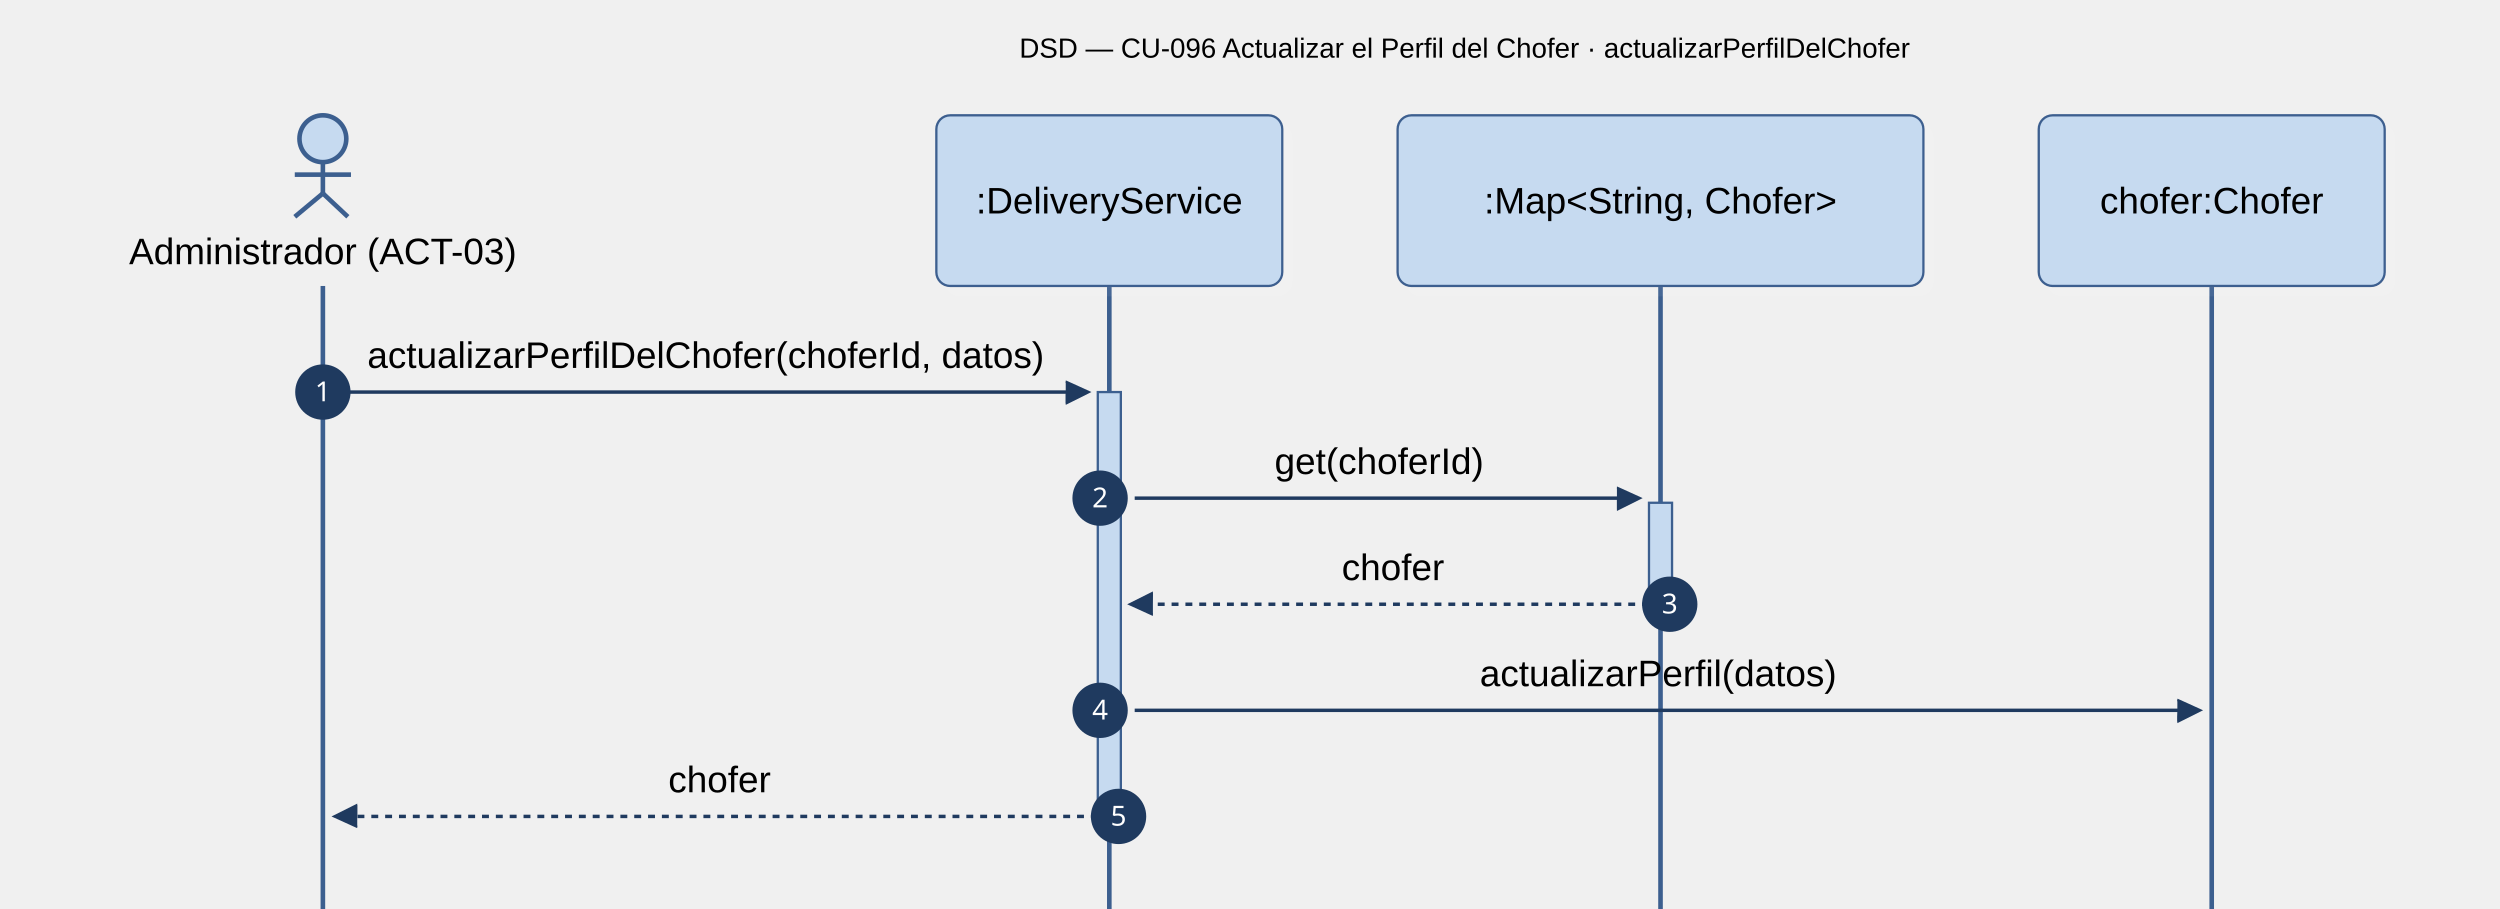
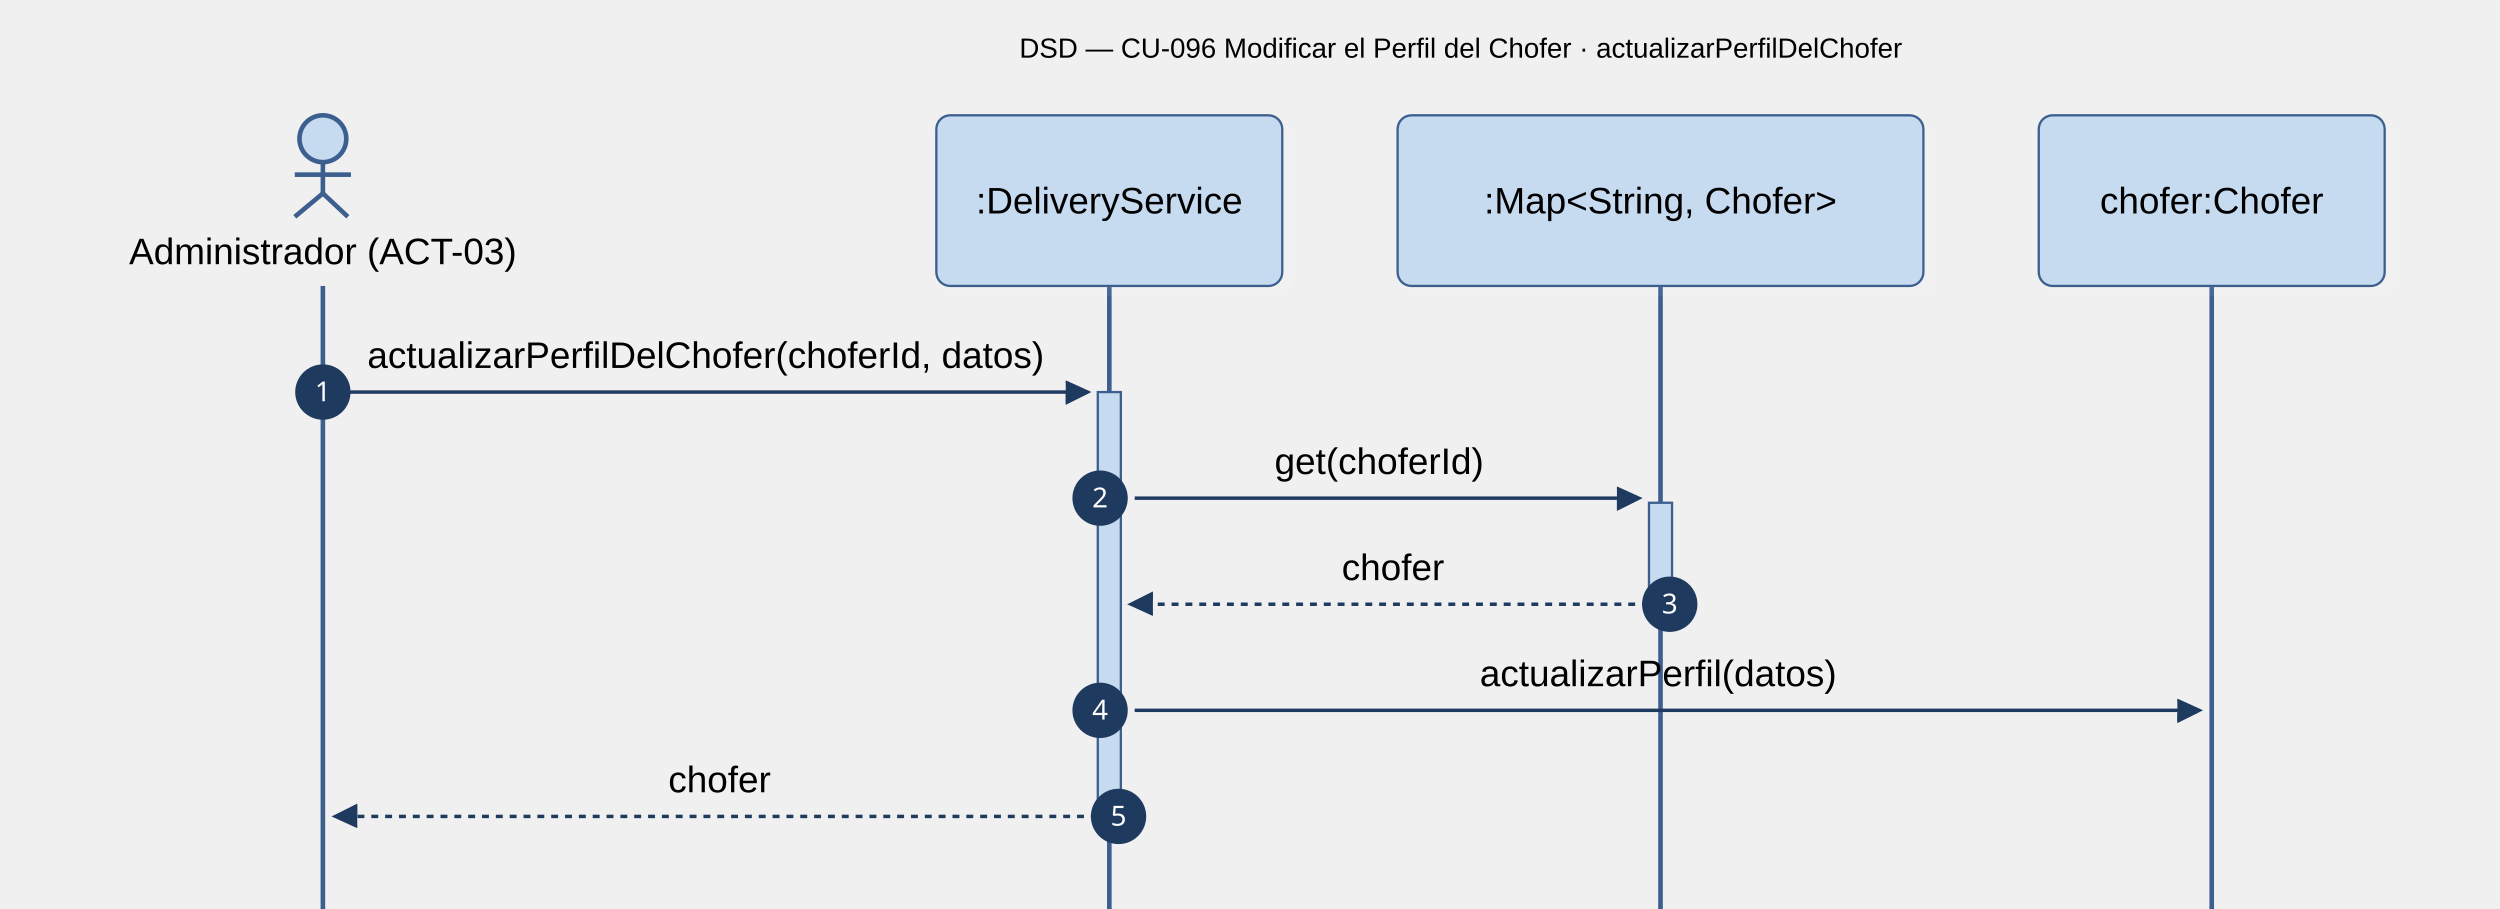
<svg xmlns="http://www.w3.org/2000/svg" id="my-svg" width="100%" style="max-width: 1084px; background-color: white;" viewBox="-50 -50 1084 394" role="graphics-document document" aria-roledescription="sequence">
  <g>
    <line id="actor3" x1="909" y1="74" x2="909" y2="2000" class="actor-line 200" stroke-width="0.5px" stroke="#999" name="CHO" data-et="life-line" data-id="CHO" />
    <g id="root-3" data-look="neo" data-et="participant" data-type="participant" data-id="CHO">
      <rect x="834" y="0" fill="#eaeaea" stroke="#666" width="150" height="74" name="CHO" rx="6" ry="6" class="actor actor-top" data-look="neo" filter="url(#my-svg-drop-shadow)" />
      <text x="909" y="37" dominant-baseline="central" alignment-baseline="central" class="actor actor-box" style="text-anchor: middle; font-size: 16px; font-weight: 400;">
        <tspan x="909" dy="0">chofer:Chofer</tspan>
      </text>
    </g>
  </g>
  <g>
    <line id="actor2" x1="670" y1="74" x2="670" y2="2000" class="actor-line 200" stroke-width="0.5px" stroke="#999" name="COL" data-et="life-line" data-id="COL" />
    <g id="root-2" data-look="neo" data-et="participant" data-type="participant" data-id="COL">
      <rect x="556" y="0" fill="#eaeaea" stroke="#666" width="228" height="74" name="COL" rx="6" ry="6" class="actor actor-top" data-look="neo" filter="url(#my-svg-drop-shadow)" />
      <text x="670" y="37" dominant-baseline="central" alignment-baseline="central" class="actor actor-box" style="text-anchor: middle; font-size: 16px; font-weight: 400;">
        <tspan x="670" dy="0">:Map&lt;String, Chofer&gt;</tspan>
      </text>
    </g>
  </g>
  <g>
    <line id="actor1" x1="431" y1="74" x2="431" y2="2000" class="actor-line 200" stroke-width="0.5px" stroke="#999" name="SRV" data-et="life-line" data-id="SRV" />
    <g id="root-1" data-look="neo" data-et="participant" data-type="participant" data-id="SRV">
      <rect x="356" y="0" fill="#eaeaea" stroke="#666" width="150" height="74" name="SRV" rx="6" ry="6" class="actor actor-top" data-look="neo" filter="url(#my-svg-drop-shadow)" />
      <text x="431" y="37" dominant-baseline="central" alignment-baseline="central" class="actor actor-box" style="text-anchor: middle; font-size: 16px; font-weight: 400;">
        <tspan x="431" dy="0">:DeliveryService</tspan>
      </text>
    </g>
  </g>
  <g>
    <line id="actor0" x1="90" y1="74" x2="90" y2="2000" class="actor-line 200" stroke-width="0.5px" stroke="#999" name="ADM" data-et="life-line" data-id="ADM" />
  </g>
  <style>#my-svg{font-family:Arial,Helvetica,sans-serif;font-size:12px;fill:#000000;}@keyframes edge-animation-frame{from{stroke-dashoffset:0;}}@keyframes dash{to{stroke-dashoffset:0;}}#my-svg .edge-animation-slow{stroke-dasharray:9,5!important;stroke-dashoffset:900;animation:dash 50s linear infinite;stroke-linecap:round;}#my-svg .edge-animation-fast{stroke-dasharray:9,5!important;stroke-dashoffset:900;animation:dash 20s linear infinite;stroke-linecap:round;}#my-svg .error-icon{fill:hsl(31.429, 58.333%, 90.882%);}#my-svg .error-text{fill:rgb(9.688, 22.604, 36.812);stroke:rgb(9.688, 22.604, 36.812);}#my-svg .edge-thickness-normal{stroke-width:1px;}#my-svg .edge-thickness-thick{stroke-width:3.5px;}#my-svg .edge-pattern-solid{stroke-dasharray:0;}#my-svg .edge-thickness-invisible{stroke-width:0;fill:none;}#my-svg .edge-pattern-dashed{stroke-dasharray:3;}#my-svg .edge-pattern-dotted{stroke-dasharray:2;}#my-svg .marker{fill:#1F3A5F;stroke:#1F3A5F;}#my-svg .marker.cross{stroke:#1F3A5F;}#my-svg svg{font-family:Arial,Helvetica,sans-serif;font-size:12px;}#my-svg p{margin:0;}#my-svg .actor{stroke:#3C5F8F;fill:#C6DAF0;stroke-width:1;}#my-svg rect.actor.outer-path[data-look="neo"]{filter:drop-shadow( 1px 2px 2px rgba(185,185,185,1));}#my-svg rect.note[data-look="neo"]{stroke:#3C5F8F;fill:#FFFFFF;filter:drop-shadow( 1px 2px 2px rgba(185,185,185,1));}#my-svg text.actor&gt;tspan{fill:#000000;stroke:none;}#my-svg .actor-line{stroke:#3C5F8F;}#my-svg .innerArc{stroke-width:1.5;stroke-dasharray:none;}#my-svg .messageLine0{stroke-width:1.5;stroke-dasharray:none;stroke:#1F3A5F;}#my-svg .messageLine1{stroke-width:1.5;stroke-dasharray:2,2;stroke:#1F3A5F;}#my-svg [id$="-arrowhead"] path{fill:#1F3A5F;stroke:#1F3A5F;}#my-svg .sequenceNumber{fill:#FFFFFF;}#my-svg [id$="-sequencenumber"]{fill:#1F3A5F;}#my-svg [id$="-crosshead"] path{fill:#1F3A5F;stroke:#1F3A5F;}#my-svg .messageText{fill:#000000;stroke:none;}#my-svg .labelBox{stroke:#3C5F8F;fill:#DCE6F2;filter:drop-shadow( 1px 2px 2px rgba(185,185,185,1));}#my-svg .labelText,#my-svg .labelText&gt;tspan{fill:#000000;stroke:none;}#my-svg .loopText,#my-svg .loopText&gt;tspan{fill:#000000;stroke:none;}#my-svg .sectionTitle,#my-svg .sectionTitle&gt;tspan{fill:#000000;stroke:none;}#my-svg .loopLine{stroke-width:2px;stroke-dasharray:2,2;stroke:#3C5F8F;fill:#3C5F8F;}#my-svg .note{stroke:#3C5F8F;fill:#FFFFFF;}#my-svg .noteText,#my-svg .noteText&gt;tspan{fill:#000000;stroke:none;}#my-svg .activation0{fill:#C6DAF0;stroke:#3C5F8F;}#my-svg .activation1{fill:#C6DAF0;stroke:#3C5F8F;}#my-svg .activation2{fill:#C6DAF0;stroke:#3C5F8F;}#my-svg .actorPopupMenu{position:absolute;}#my-svg .actorPopupMenuPanel{position:absolute;fill:#C6DAF0;box-shadow:0px 8px 16px 0px rgba(0,0,0,0.2);filter:drop-shadow(3px 5px 2px rgb(0 0 0 / 0.4));}#my-svg .actor-man circle,#my-svg line{fill:#C6DAF0;stroke-width:2px;}#my-svg g rect.rect{filter:drop-shadow( 1px 2px 2px rgba(185,185,185,1));stroke:#3C5F8F;}#my-svg .node .neo-node{stroke:#3C5F8F;}#my-svg [data-look="neo"].node rect,#my-svg [data-look="neo"].cluster rect,#my-svg [data-look="neo"].node polygon{stroke:url(#my-svg-gradient);filter:drop-shadow( 1px 2px 2px rgba(185,185,185,1));}#my-svg [data-look="neo"].swimlane.cluster rect{filter:none;}#my-svg [data-look="neo"].node path{stroke:url(#my-svg-gradient);stroke-width:1px;}#my-svg [data-look="neo"].node .outer-path{filter:drop-shadow( 1px 2px 2px rgba(185,185,185,1));}#my-svg [data-look="neo"].node .neo-line path{stroke:#3C5F8F;filter:none;}#my-svg [data-look="neo"].node circle{stroke:url(#my-svg-gradient);filter:drop-shadow( 1px 2px 2px rgba(185,185,185,1));}#my-svg [data-look="neo"].node circle .state-start{fill:#000000;}#my-svg [data-look="neo"].icon-shape .icon{fill:url(#my-svg-gradient);filter:drop-shadow( 1px 2px 2px rgba(185,185,185,1));}#my-svg [data-look="neo"].icon-shape .icon-neo path{stroke:url(#my-svg-gradient);filter:drop-shadow( 1px 2px 2px rgba(185,185,185,1));}#my-svg :root{--mermaid-font-family:"trebuchet ms",verdana,arial,sans-serif;}</style>
  <g />
  <defs>
    <symbol id="my-svg-computer" width="24" height="24">
      <path transform="scale(.5)" d="M2 2v13h20v-13h-20zm18 11h-16v-9h16v9zm-10.228 6l.466-1h3.524l.467 1h-4.457zm14.228 3h-24l2-6h2.104l-1.33 4h18.45l-1.297-4h2.073l2 6zm-5-10h-14v-7h14v7z" />
    </symbol>
  </defs>
  <defs>
    <symbol id="my-svg-database" fill-rule="evenodd" clip-rule="evenodd">
      <path transform="scale(.5)" d="M12.258.001l.256.004.255.005.253.008.251.01.249.012.247.015.246.016.242.019.241.02.239.023.236.024.233.027.231.028.229.031.225.032.223.034.22.036.217.038.214.04.211.041.208.043.205.045.201.046.198.048.194.05.191.051.187.053.183.054.18.056.175.057.172.059.168.06.163.061.16.063.155.064.15.066.074.033.073.033.071.034.07.034.069.035.068.035.067.035.066.035.064.036.064.036.062.036.06.036.06.037.058.037.058.037.055.038.055.038.053.038.052.038.051.039.05.039.048.039.047.039.045.04.044.04.043.04.041.04.04.041.039.041.037.041.036.041.034.041.033.042.032.042.03.042.029.042.027.042.026.043.024.043.023.043.021.043.02.043.018.044.017.043.015.044.013.044.012.044.011.045.009.044.007.045.006.045.004.045.002.045.001.045v17l-.001.045-.002.045-.004.045-.006.045-.007.045-.009.044-.011.045-.012.044-.013.044-.015.044-.017.043-.018.044-.02.043-.021.043-.023.043-.024.043-.026.043-.027.042-.029.042-.03.042-.032.042-.033.042-.034.041-.036.041-.037.041-.039.041-.04.041-.041.04-.043.04-.044.04-.045.04-.047.039-.048.039-.05.039-.051.039-.052.038-.053.038-.055.038-.055.038-.058.037-.058.037-.06.037-.06.036-.062.036-.064.036-.064.036-.066.035-.067.035-.068.035-.069.035-.07.034-.071.034-.073.033-.074.033-.15.066-.155.064-.16.063-.163.061-.168.06-.172.059-.175.057-.18.056-.183.054-.187.053-.191.051-.194.05-.198.048-.201.046-.205.045-.208.043-.211.041-.214.04-.217.038-.22.036-.223.034-.225.032-.229.031-.231.028-.233.027-.236.024-.239.023-.241.02-.242.019-.246.016-.247.015-.249.012-.251.01-.253.008-.255.005-.256.004-.258.001-.258-.001-.256-.004-.255-.005-.253-.008-.251-.01-.249-.012-.247-.015-.245-.016-.243-.019-.241-.02-.238-.023-.236-.024-.234-.027-.231-.028-.228-.031-.226-.032-.223-.034-.22-.036-.217-.038-.214-.04-.211-.041-.208-.043-.204-.045-.201-.046-.198-.048-.195-.05-.19-.051-.187-.053-.184-.054-.179-.056-.176-.057-.172-.059-.167-.06-.164-.061-.159-.063-.155-.064-.151-.066-.074-.033-.072-.033-.072-.034-.07-.034-.069-.035-.068-.035-.067-.035-.066-.035-.064-.036-.063-.036-.062-.036-.061-.036-.06-.037-.058-.037-.057-.037-.056-.038-.055-.038-.053-.038-.052-.038-.051-.039-.049-.039-.049-.039-.046-.039-.046-.04-.044-.04-.043-.04-.041-.04-.04-.041-.039-.041-.037-.041-.036-.041-.034-.041-.033-.042-.032-.042-.03-.042-.029-.042-.027-.042-.026-.043-.024-.043-.023-.043-.021-.043-.02-.043-.018-.044-.017-.043-.015-.044-.013-.044-.012-.044-.011-.045-.009-.044-.007-.045-.006-.045-.004-.045-.002-.045-.001-.045v-17l.001-.045.002-.045.004-.045.006-.045.007-.045.009-.044.011-.045.012-.044.013-.044.015-.044.017-.043.018-.044.02-.043.021-.043.023-.043.024-.043.026-.043.027-.042.029-.042.03-.042.032-.042.033-.042.034-.041.036-.041.037-.041.039-.041.04-.041.041-.04.043-.04.044-.04.046-.04.046-.039.049-.039.049-.039.051-.039.052-.038.053-.038.055-.038.056-.038.057-.037.058-.037.06-.037.061-.036.062-.036.063-.036.064-.036.066-.035.067-.035.068-.035.069-.035.07-.034.072-.034.072-.033.074-.033.151-.066.155-.064.159-.063.164-.061.167-.06.172-.059.176-.057.179-.056.184-.054.187-.053.19-.051.195-.05.198-.048.201-.046.204-.045.208-.043.211-.041.214-.04.217-.038.22-.036.223-.034.226-.032.228-.031.231-.028.234-.027.236-.024.238-.023.241-.02.243-.019.245-.016.247-.015.249-.012.251-.01.253-.008.255-.005.256-.004.258-.001.258.001zm-9.258 20.499v.01l.001.021.003.021.004.022.005.021.006.022.007.022.009.023.01.022.011.023.012.023.013.023.015.023.016.024.017.023.018.024.019.024.021.024.022.025.023.024.024.025.052.049.056.05.061.051.066.051.07.051.075.051.079.052.084.052.088.052.092.052.097.052.102.051.105.052.11.052.114.051.119.051.123.051.127.05.131.05.135.05.139.048.144.049.147.047.152.047.155.047.16.045.163.045.167.043.171.043.176.041.178.041.183.039.187.039.19.037.194.035.197.035.202.033.204.031.209.03.212.029.216.027.219.025.222.024.226.021.23.02.233.018.236.016.24.015.243.012.246.01.249.008.253.005.256.004.259.001.26-.001.257-.004.254-.005.25-.008.247-.011.244-.012.241-.014.237-.016.233-.018.231-.021.226-.021.224-.024.22-.026.216-.027.212-.028.21-.031.205-.031.202-.034.198-.034.194-.036.191-.037.187-.039.183-.04.179-.04.175-.042.172-.043.168-.044.163-.045.16-.046.155-.046.152-.047.148-.048.143-.049.139-.049.136-.05.131-.05.126-.05.123-.051.118-.052.114-.051.11-.052.106-.052.101-.052.096-.052.092-.052.088-.053.083-.051.079-.052.074-.052.07-.051.065-.051.06-.051.056-.05.051-.05.023-.024.023-.025.021-.024.02-.024.019-.024.018-.024.017-.024.015-.023.014-.024.013-.023.012-.023.01-.023.01-.022.008-.022.006-.022.006-.022.004-.022.004-.021.001-.021.001-.021v-4.127l-.077.055-.08.053-.083.054-.085.053-.087.052-.09.052-.093.051-.095.05-.097.05-.1.049-.102.049-.105.048-.106.047-.109.047-.111.046-.114.045-.115.045-.118.044-.12.043-.122.042-.124.042-.126.041-.128.04-.13.04-.132.038-.134.038-.135.037-.138.037-.139.035-.142.035-.143.034-.144.033-.147.032-.148.031-.15.03-.151.03-.153.029-.154.027-.156.027-.158.026-.159.025-.161.024-.162.023-.163.022-.165.021-.166.02-.167.019-.169.018-.169.017-.171.016-.173.015-.173.014-.175.013-.175.012-.177.011-.178.01-.179.008-.179.008-.181.006-.182.005-.182.004-.184.003-.184.002h-.37l-.184-.002-.184-.003-.182-.004-.182-.005-.181-.006-.179-.008-.179-.008-.178-.01-.176-.011-.176-.012-.175-.013-.173-.014-.172-.015-.171-.016-.17-.017-.169-.018-.167-.019-.166-.02-.165-.021-.163-.022-.162-.023-.161-.024-.159-.025-.157-.026-.156-.027-.155-.027-.153-.029-.151-.03-.15-.03-.148-.031-.146-.032-.145-.033-.143-.034-.141-.035-.14-.035-.137-.037-.136-.037-.134-.038-.132-.038-.13-.04-.128-.04-.126-.041-.124-.042-.122-.042-.12-.044-.117-.043-.116-.045-.113-.045-.112-.046-.109-.047-.106-.047-.105-.048-.102-.049-.1-.049-.097-.05-.095-.05-.093-.052-.09-.051-.087-.052-.085-.053-.083-.054-.08-.054-.077-.054v4.127zm0-5.654v.011l.001.021.003.021.004.021.005.022.006.022.007.022.009.022.01.022.011.023.012.023.013.023.015.024.016.023.017.024.018.024.019.024.021.024.022.024.023.025.024.024.052.05.056.05.061.05.066.051.07.051.075.052.079.051.084.052.088.052.092.052.097.052.102.052.105.052.11.051.114.051.119.052.123.05.127.051.131.05.135.049.139.049.144.048.147.048.152.047.155.046.16.045.163.045.167.044.171.042.176.042.178.04.183.04.187.038.19.037.194.036.197.034.202.033.204.032.209.03.212.028.216.027.219.025.222.024.226.022.23.02.233.018.236.016.24.014.243.012.246.01.249.008.253.006.256.003.259.001.26-.001.257-.003.254-.006.25-.008.247-.01.244-.012.241-.015.237-.016.233-.018.231-.02.226-.022.224-.024.22-.025.216-.027.212-.029.21-.03.205-.032.202-.033.198-.035.194-.036.191-.037.187-.039.183-.039.179-.041.175-.042.172-.043.168-.044.163-.045.16-.045.155-.047.152-.047.148-.048.143-.048.139-.05.136-.049.131-.05.126-.051.123-.051.118-.051.114-.052.11-.052.106-.052.101-.052.096-.052.092-.052.088-.052.083-.052.079-.052.074-.051.07-.052.065-.051.06-.05.056-.051.051-.049.023-.025.023-.024.021-.025.02-.024.019-.024.018-.024.017-.024.015-.023.014-.023.013-.024.012-.022.01-.023.01-.023.008-.022.006-.022.006-.022.004-.021.004-.022.001-.021.001-.021v-4.139l-.077.054-.08.054-.083.054-.085.052-.087.053-.09.051-.093.051-.095.051-.097.05-.1.049-.102.049-.105.048-.106.047-.109.047-.111.046-.114.045-.115.044-.118.044-.12.044-.122.042-.124.042-.126.041-.128.04-.13.039-.132.039-.134.038-.135.037-.138.036-.139.036-.142.035-.143.033-.144.033-.147.033-.148.031-.15.03-.151.03-.153.028-.154.028-.156.027-.158.026-.159.025-.161.024-.162.023-.163.022-.165.021-.166.02-.167.019-.169.018-.169.017-.171.016-.173.015-.173.014-.175.013-.175.012-.177.011-.178.009-.179.009-.179.007-.181.007-.182.005-.182.004-.184.003-.184.002h-.37l-.184-.002-.184-.003-.182-.004-.182-.005-.181-.007-.179-.007-.179-.009-.178-.009-.176-.011-.176-.012-.175-.013-.173-.014-.172-.015-.171-.016-.17-.017-.169-.018-.167-.019-.166-.02-.165-.021-.163-.022-.162-.023-.161-.024-.159-.025-.157-.026-.156-.027-.155-.028-.153-.028-.151-.03-.15-.03-.148-.031-.146-.033-.145-.033-.143-.033-.141-.035-.14-.036-.137-.036-.136-.037-.134-.038-.132-.039-.13-.039-.128-.04-.126-.041-.124-.042-.122-.043-.12-.043-.117-.044-.116-.044-.113-.046-.112-.046-.109-.046-.106-.047-.105-.048-.102-.049-.1-.049-.097-.05-.095-.051-.093-.051-.09-.051-.087-.053-.085-.052-.083-.054-.08-.054-.077-.054v4.139zm0-5.666v.011l.001.02.003.022.004.021.005.022.006.021.007.022.009.023.01.022.011.023.012.023.013.023.015.023.016.024.017.024.018.023.019.024.021.025.022.024.023.024.024.025.052.05.056.05.061.05.066.051.07.051.075.052.079.051.084.052.088.052.092.052.097.052.102.052.105.051.11.052.114.051.119.051.123.051.127.05.131.05.135.05.139.049.144.048.147.048.152.047.155.046.16.045.163.045.167.043.171.043.176.042.178.04.183.04.187.038.19.037.194.036.197.034.202.033.204.032.209.03.212.028.216.027.219.025.222.024.226.021.23.02.233.018.236.017.24.014.243.012.246.01.249.008.253.006.256.003.259.001.26-.001.257-.003.254-.006.25-.008.247-.01.244-.013.241-.014.237-.016.233-.018.231-.02.226-.022.224-.024.22-.025.216-.027.212-.029.21-.03.205-.032.202-.033.198-.035.194-.036.191-.037.187-.039.183-.039.179-.041.175-.042.172-.043.168-.044.163-.045.16-.045.155-.047.152-.047.148-.048.143-.049.139-.049.136-.049.131-.051.126-.05.123-.051.118-.052.114-.051.11-.052.106-.052.101-.052.096-.052.092-.052.088-.052.083-.052.079-.052.074-.052.07-.051.065-.051.06-.051.056-.05.051-.049.023-.025.023-.025.021-.024.02-.024.019-.024.018-.024.017-.024.015-.023.014-.024.013-.023.012-.023.01-.022.01-.023.008-.022.006-.022.006-.022.004-.022.004-.021.001-.021.001-.021v-4.153l-.077.054-.08.054-.083.053-.085.053-.087.053-.09.051-.093.051-.095.051-.097.05-.1.049-.102.048-.105.048-.106.048-.109.046-.111.046-.114.046-.115.044-.118.044-.12.043-.122.043-.124.042-.126.041-.128.04-.13.039-.132.039-.134.038-.135.037-.138.036-.139.036-.142.034-.143.034-.144.033-.147.032-.148.032-.15.03-.151.03-.153.028-.154.028-.156.027-.158.026-.159.024-.161.024-.162.023-.163.023-.165.021-.166.02-.167.019-.169.018-.169.017-.171.016-.173.015-.173.014-.175.013-.175.012-.177.01-.178.01-.179.009-.179.007-.181.006-.182.006-.182.004-.184.003-.184.001-.185.001-.185-.001-.184-.001-.184-.003-.182-.004-.182-.006-.181-.006-.179-.007-.179-.009-.178-.01-.176-.01-.176-.012-.175-.013-.173-.014-.172-.015-.171-.016-.17-.017-.169-.018-.167-.019-.166-.02-.165-.021-.163-.023-.162-.023-.161-.024-.159-.024-.157-.026-.156-.027-.155-.028-.153-.028-.151-.03-.15-.03-.148-.032-.146-.032-.145-.033-.143-.034-.141-.034-.14-.036-.137-.036-.136-.037-.134-.038-.132-.039-.13-.039-.128-.041-.126-.041-.124-.041-.122-.043-.12-.043-.117-.044-.116-.044-.113-.046-.112-.046-.109-.046-.106-.048-.105-.048-.102-.048-.1-.05-.097-.049-.095-.051-.093-.051-.09-.052-.087-.052-.085-.053-.083-.053-.08-.054-.077-.054v4.153zm8.74-8.179l-.257.004-.254.005-.25.008-.247.011-.244.012-.241.014-.237.016-.233.018-.231.021-.226.022-.224.023-.22.026-.216.027-.212.028-.21.031-.205.032-.202.033-.198.034-.194.036-.191.038-.187.038-.183.04-.179.041-.175.042-.172.043-.168.043-.163.045-.16.046-.155.046-.152.048-.148.048-.143.048-.139.049-.136.05-.131.05-.126.051-.123.051-.118.051-.114.052-.11.052-.106.052-.101.052-.096.052-.092.052-.088.052-.083.052-.079.052-.074.051-.07.052-.065.051-.06.05-.056.05-.051.05-.023.025-.023.024-.021.024-.02.025-.019.024-.018.024-.017.023-.015.024-.014.023-.013.023-.012.023-.01.023-.01.022-.008.022-.006.023-.006.021-.004.022-.004.021-.001.021-.001.021.001.021.001.021.004.021.004.022.006.021.006.023.008.022.01.022.01.023.012.023.013.023.014.023.015.024.017.023.018.024.019.024.02.025.021.024.023.024.023.025.051.05.056.05.06.05.065.051.07.052.074.051.079.052.083.052.088.052.092.052.096.052.101.052.106.052.11.052.114.052.118.051.123.051.126.051.131.05.136.05.139.049.143.048.148.048.152.048.155.046.16.046.163.045.168.043.172.043.175.042.179.041.183.04.187.038.191.038.194.036.198.034.202.033.205.032.21.031.212.028.216.027.22.026.224.023.226.022.231.021.233.018.237.016.241.014.244.012.247.011.25.008.254.005.257.004.26.001.26-.001.257-.004.254-.005.25-.008.247-.011.244-.012.241-.014.237-.016.233-.018.231-.021.226-.022.224-.023.22-.026.216-.027.212-.028.21-.031.205-.032.202-.033.198-.034.194-.036.191-.038.187-.038.183-.04.179-.041.175-.042.172-.043.168-.043.163-.045.16-.046.155-.046.152-.048.148-.048.143-.048.139-.049.136-.05.131-.05.126-.051.123-.051.118-.051.114-.052.11-.052.106-.052.101-.052.096-.052.092-.052.088-.052.083-.052.079-.052.074-.051.07-.052.065-.051.06-.05.056-.05.051-.05.023-.025.023-.024.021-.024.02-.025.019-.024.018-.024.017-.023.015-.024.014-.023.013-.023.012-.023.01-.023.01-.022.008-.022.006-.023.006-.021.004-.022.004-.021.001-.021.001-.021-.001-.021-.001-.021-.004-.021-.004-.022-.006-.021-.006-.023-.008-.022-.01-.022-.01-.023-.012-.023-.013-.023-.014-.023-.015-.024-.017-.023-.018-.024-.019-.024-.02-.025-.021-.024-.023-.024-.023-.025-.051-.05-.056-.05-.06-.05-.065-.051-.07-.052-.074-.051-.079-.052-.083-.052-.088-.052-.092-.052-.096-.052-.101-.052-.106-.052-.11-.052-.114-.052-.118-.051-.123-.051-.126-.051-.131-.05-.136-.05-.139-.049-.143-.048-.148-.048-.152-.048-.155-.046-.16-.046-.163-.045-.168-.043-.172-.043-.175-.042-.179-.041-.183-.04-.187-.038-.191-.038-.194-.036-.198-.034-.202-.033-.205-.032-.21-.031-.212-.028-.216-.027-.22-.026-.224-.023-.226-.022-.231-.021-.233-.018-.237-.016-.241-.014-.244-.012-.247-.011-.25-.008-.254-.005-.257-.004-.26-.001-.26.001z" />
    </symbol>
  </defs>
  <defs>
    <symbol id="my-svg-clock" width="24" height="24">
      <path transform="scale(.5)" d="M12 2c5.514 0 10 4.486 10 10s-4.486 10-10 10-10-4.486-10-10 4.486-10 10-10zm0-2c-6.627 0-12 5.373-12 12s5.373 12 12 12 12-5.373 12-12-5.373-12-12-12zm5.848 12.459c.202.038.202.333.001.372-1.907.361-6.045 1.111-6.547 1.111-.719 0-1.301-.582-1.301-1.301 0-.512.77-5.447 1.125-7.445.034-.192.312-.181.343.014l.985 6.238 5.394 1.011z" />
    </symbol>
  </defs>
  <defs>
    <marker id="my-svg-arrowhead" refX="7.9" refY="5" markerUnits="userSpaceOnUse" markerWidth="12" markerHeight="12" orient="auto-start-reverse">
      <path d="M -1 0 L 10 5 L 0 10 z" />
    </marker>
  </defs>
  <defs>
    <marker id="my-svg-crosshead" markerWidth="15" markerHeight="8" orient="auto" refX="4" refY="4.5">
      <path fill="none" stroke="#000000" stroke-width="1pt" d="M 1,2 L 6,7 M 6,2 L 1,7" style="stroke-dasharray: 0, 0;" />
    </marker>
  </defs>
  <defs>
    <marker id="my-svg-filled-head" refX="15.5" refY="7" markerWidth="20" markerHeight="28" orient="auto">
      <path d="M 18,7 L9,13 L14,7 L9,1 Z" />
    </marker>
  </defs>
  <defs>
    <marker id="my-svg-sequencenumber" refX="15" refY="15" markerWidth="60" markerHeight="40" orient="auto">
      <circle cx="15" cy="15" r="6" />
    </marker>
  </defs>
  <defs>
    <marker id="my-svg-solidTopArrowHead" refX="7.9" refY="7.25" markerUnits="userSpaceOnUse" markerWidth="12" markerHeight="12" orient="auto-start-reverse">
      <path d="M 0 0 L 10 8 L 0 8 z" />
    </marker>
  </defs>
  <defs>
    <marker id="my-svg-solidBottomArrowHead" refX="7.9" refY="0.75" markerUnits="userSpaceOnUse" markerWidth="12" markerHeight="12" orient="auto-start-reverse">
      <path d="M 0 0 L 10 0 L 0 8 z" />
    </marker>
  </defs>
  <defs>
    <marker id="my-svg-stickTopArrowHead" refX="7.5" refY="7" markerUnits="userSpaceOnUse" markerWidth="12" markerHeight="12" orient="auto-start-reverse">
      <path d="M 0 0 L 7 7" stroke="black" stroke-width="1.5" fill="none" />
    </marker>
  </defs>
  <defs>
    <marker id="my-svg-stickBottomArrowHead" refX="7.5" refY="0" markerUnits="userSpaceOnUse" markerWidth="12" markerHeight="12" orient="auto-start-reverse">
      <path d="M 0 7 L 7 0" stroke="black" stroke-width="1.5" fill="none" />
    </marker>
  </defs>
  <defs>
    <filter id="my-svg-drop-shadow" height="130%" width="130%">
      <feDropShadow dx="4" dy="4" stdDeviation="0" flood-opacity="0.06" flood-color="#FFFFFF" />
    </filter>
  </defs>
  <g>
    <rect x="426" y="120" fill="#EDF2AE" stroke="#666" width="10" height="184" class="activation0" data-look="neo" />
  </g>
  <g>
    <rect x="665" y="168" fill="#EDF2AE" stroke="#666" width="10" height="44" class="activation0" data-look="neo" />
  </g>
  <g class="actor-man actor-top" name="ADM" data-et="participant" data-type="actor" data-id="ADM" style="stroke: rgb(60, 95, 143);">
    <line id="actor-man-torso0" x1="90" y1="20.308" x2="90" y2="33.846" />
    <line id="actor-man-arms0" x1="77.815" y1="25.723" x2="102.185" y2="25.723" />
    <line x1="77.815" y1="44" x2="90" y2="33.846" />
    <line x1="90" y1="33.846" x2="100.831" y2="44" />
    <circle cx="90" cy="10.154" r="10.154" width="180" height="74" />
    <text x="90" y="59" dominant-baseline="central" alignment-baseline="central" class="actor actor-man" style="text-anchor: middle; font-size: 16px; font-weight: 400;">
      <tspan x="90" dy="0">Administrador (ACT-03)</tspan>
    </text>
  </g>
  <text x="256" y="89" text-anchor="middle" dominant-baseline="middle" alignment-baseline="middle" class="messageText" dy="1em" style="font-size: 16px; font-weight: 400;">actualizarPerfilDelChofer(choferId, datos)</text>
  <line x1="97" y1="120" x2="420" y2="120" class="messageLine0" data-et="message" data-id="i1" data-from="ADM" data-to="SRV" stroke-width="2" stroke="none" marker-end="url(#my-svg-arrowhead)" style="fill: none;" />
  <line x1="90" y1="120" x2="90" y2="120" stroke-width="0" marker-start="url(#my-svg-sequencenumber)" />
  <text x="90" y="124" font-family="sans-serif" font-size="12px" text-anchor="middle" class="sequenceNumber">1</text>
  <text x="548" y="135" text-anchor="middle" dominant-baseline="middle" alignment-baseline="middle" class="messageText" dy="1em" style="font-size: 16px; font-weight: 400;">get(choferId)</text>
  <line x1="442" y1="166" x2="659" y2="166" class="messageLine0" data-et="message" data-id="i3" data-from="SRV" data-to="COL" stroke-width="2" stroke="none" marker-end="url(#my-svg-arrowhead)" style="fill: none;" />
  <line x1="427" y1="166" x2="427" y2="166" stroke-width="0" marker-start="url(#my-svg-sequencenumber)" />
  <text x="427" y="170" font-family="sans-serif" font-size="12px" text-anchor="middle" class="sequenceNumber">2</text>
  <text x="554" y="181" text-anchor="middle" dominant-baseline="middle" alignment-baseline="middle" class="messageText" dy="1em" style="font-size: 16px; font-weight: 400;">chofer</text>
  <line x1="671" y1="212" x2="442" y2="212" class="messageLine1" data-et="message" data-id="i5" data-from="COL" data-to="SRV" stroke-width="2" stroke="none" marker-end="url(#my-svg-arrowhead)" style="stroke-dasharray: 3, 3; fill: none;" />
  <line x1="674" y1="212" x2="674" y2="212" stroke-width="0" marker-start="url(#my-svg-sequencenumber)" />
  <text x="674" y="216" font-family="sans-serif" font-size="12px" text-anchor="middle" class="sequenceNumber">3</text>
  <text x="669" y="227" text-anchor="middle" dominant-baseline="middle" alignment-baseline="middle" class="messageText" dy="1em" style="font-size: 16px; font-weight: 400;">actualizarPerfil(datos)</text>
  <line x1="442" y1="258" x2="902" y2="258" class="messageLine0" data-et="message" data-id="i7" data-from="SRV" data-to="CHO" stroke-width="2" stroke="none" marker-end="url(#my-svg-arrowhead)" style="fill: none;" />
  <line x1="427" y1="258" x2="427" y2="258" stroke-width="0" marker-start="url(#my-svg-sequencenumber)" />
  <text x="427" y="262" font-family="sans-serif" font-size="12px" text-anchor="middle" class="sequenceNumber">4</text>
  <text x="262" y="273" text-anchor="middle" dominant-baseline="middle" alignment-baseline="middle" class="messageText" dy="1em" style="font-size: 16px; font-weight: 400;">chofer</text>
  <line x1="432" y1="304" x2="97" y2="304" class="messageLine1" data-et="message" data-id="i8" data-from="SRV" data-to="ADM" stroke-width="2" stroke="none" marker-end="url(#my-svg-arrowhead)" style="stroke-dasharray: 3, 3; fill: none;" />
  <line x1="435" y1="304" x2="435" y2="304" stroke-width="0" marker-start="url(#my-svg-sequencenumber)" />
  <text x="435" y="308" font-family="sans-serif" font-size="12px" text-anchor="middle" class="sequenceNumber">5</text>
-   <text x="392" y="-25">DSD — CU-096 Actualizar el Perfil del Chofer · actualizarPerfilDelChofer</text>
+   <text x="392" y="-25">DSD — CU-096 Modificar el Perfil del Chofer · actualizarPerfilDelChofer</text>
</svg>
